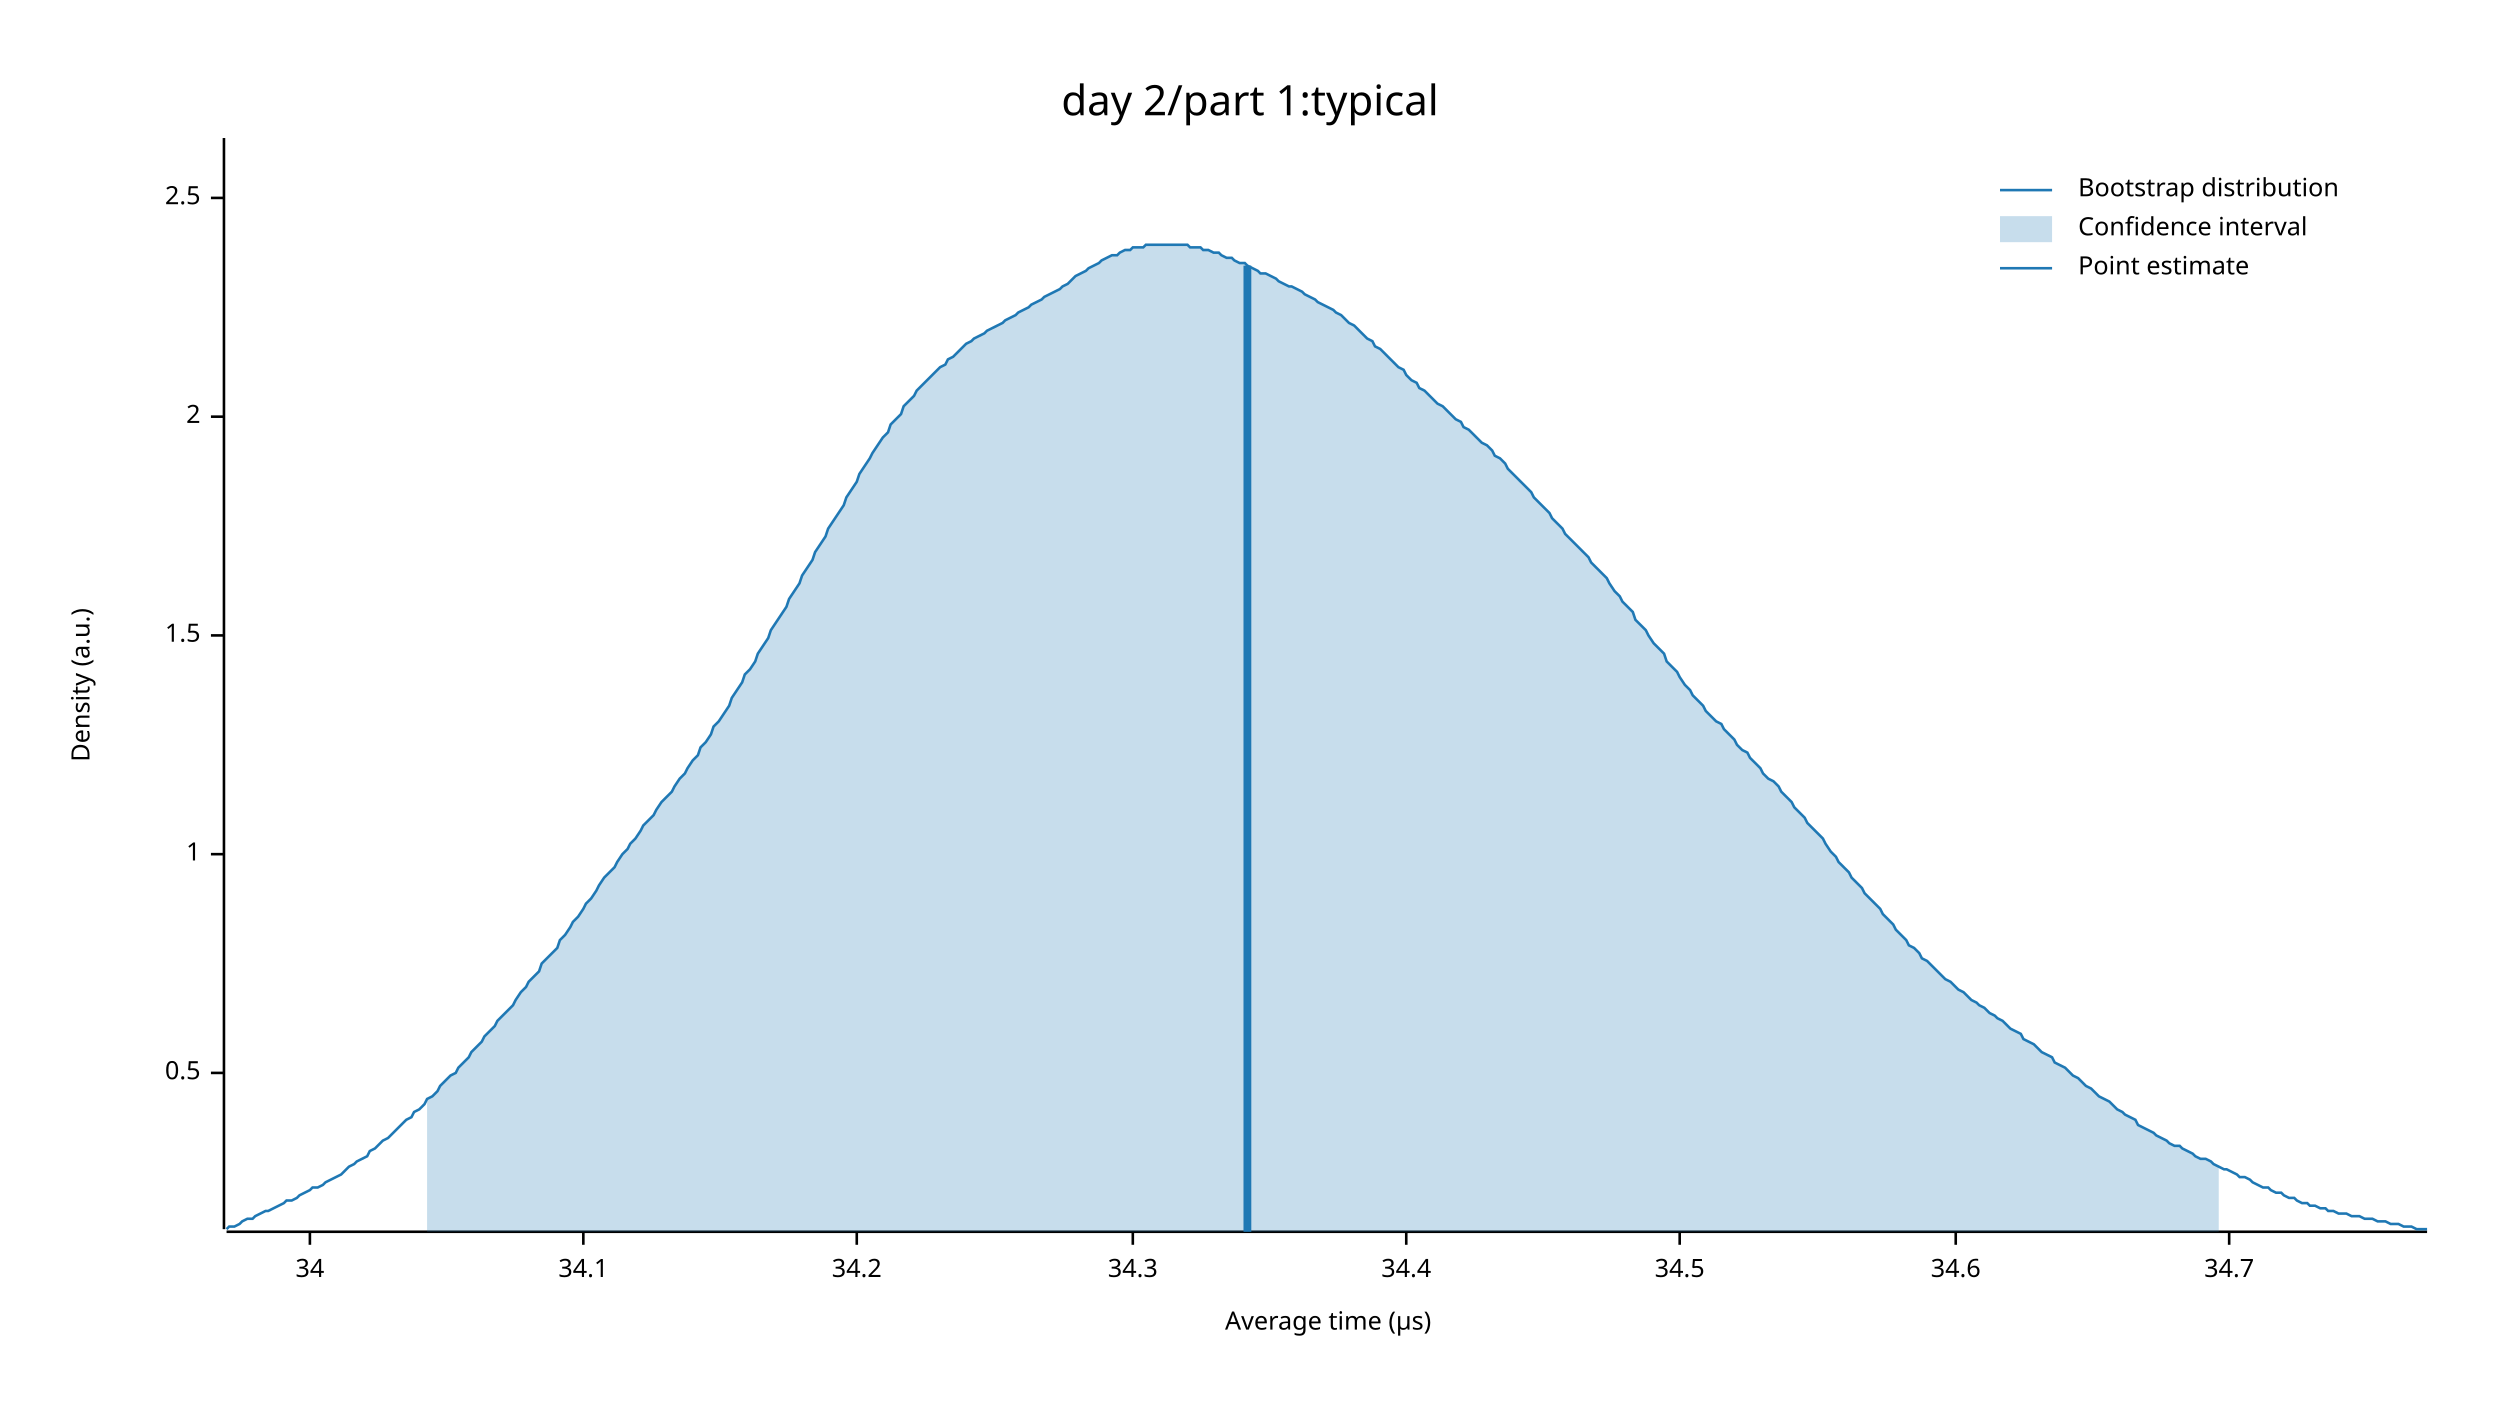
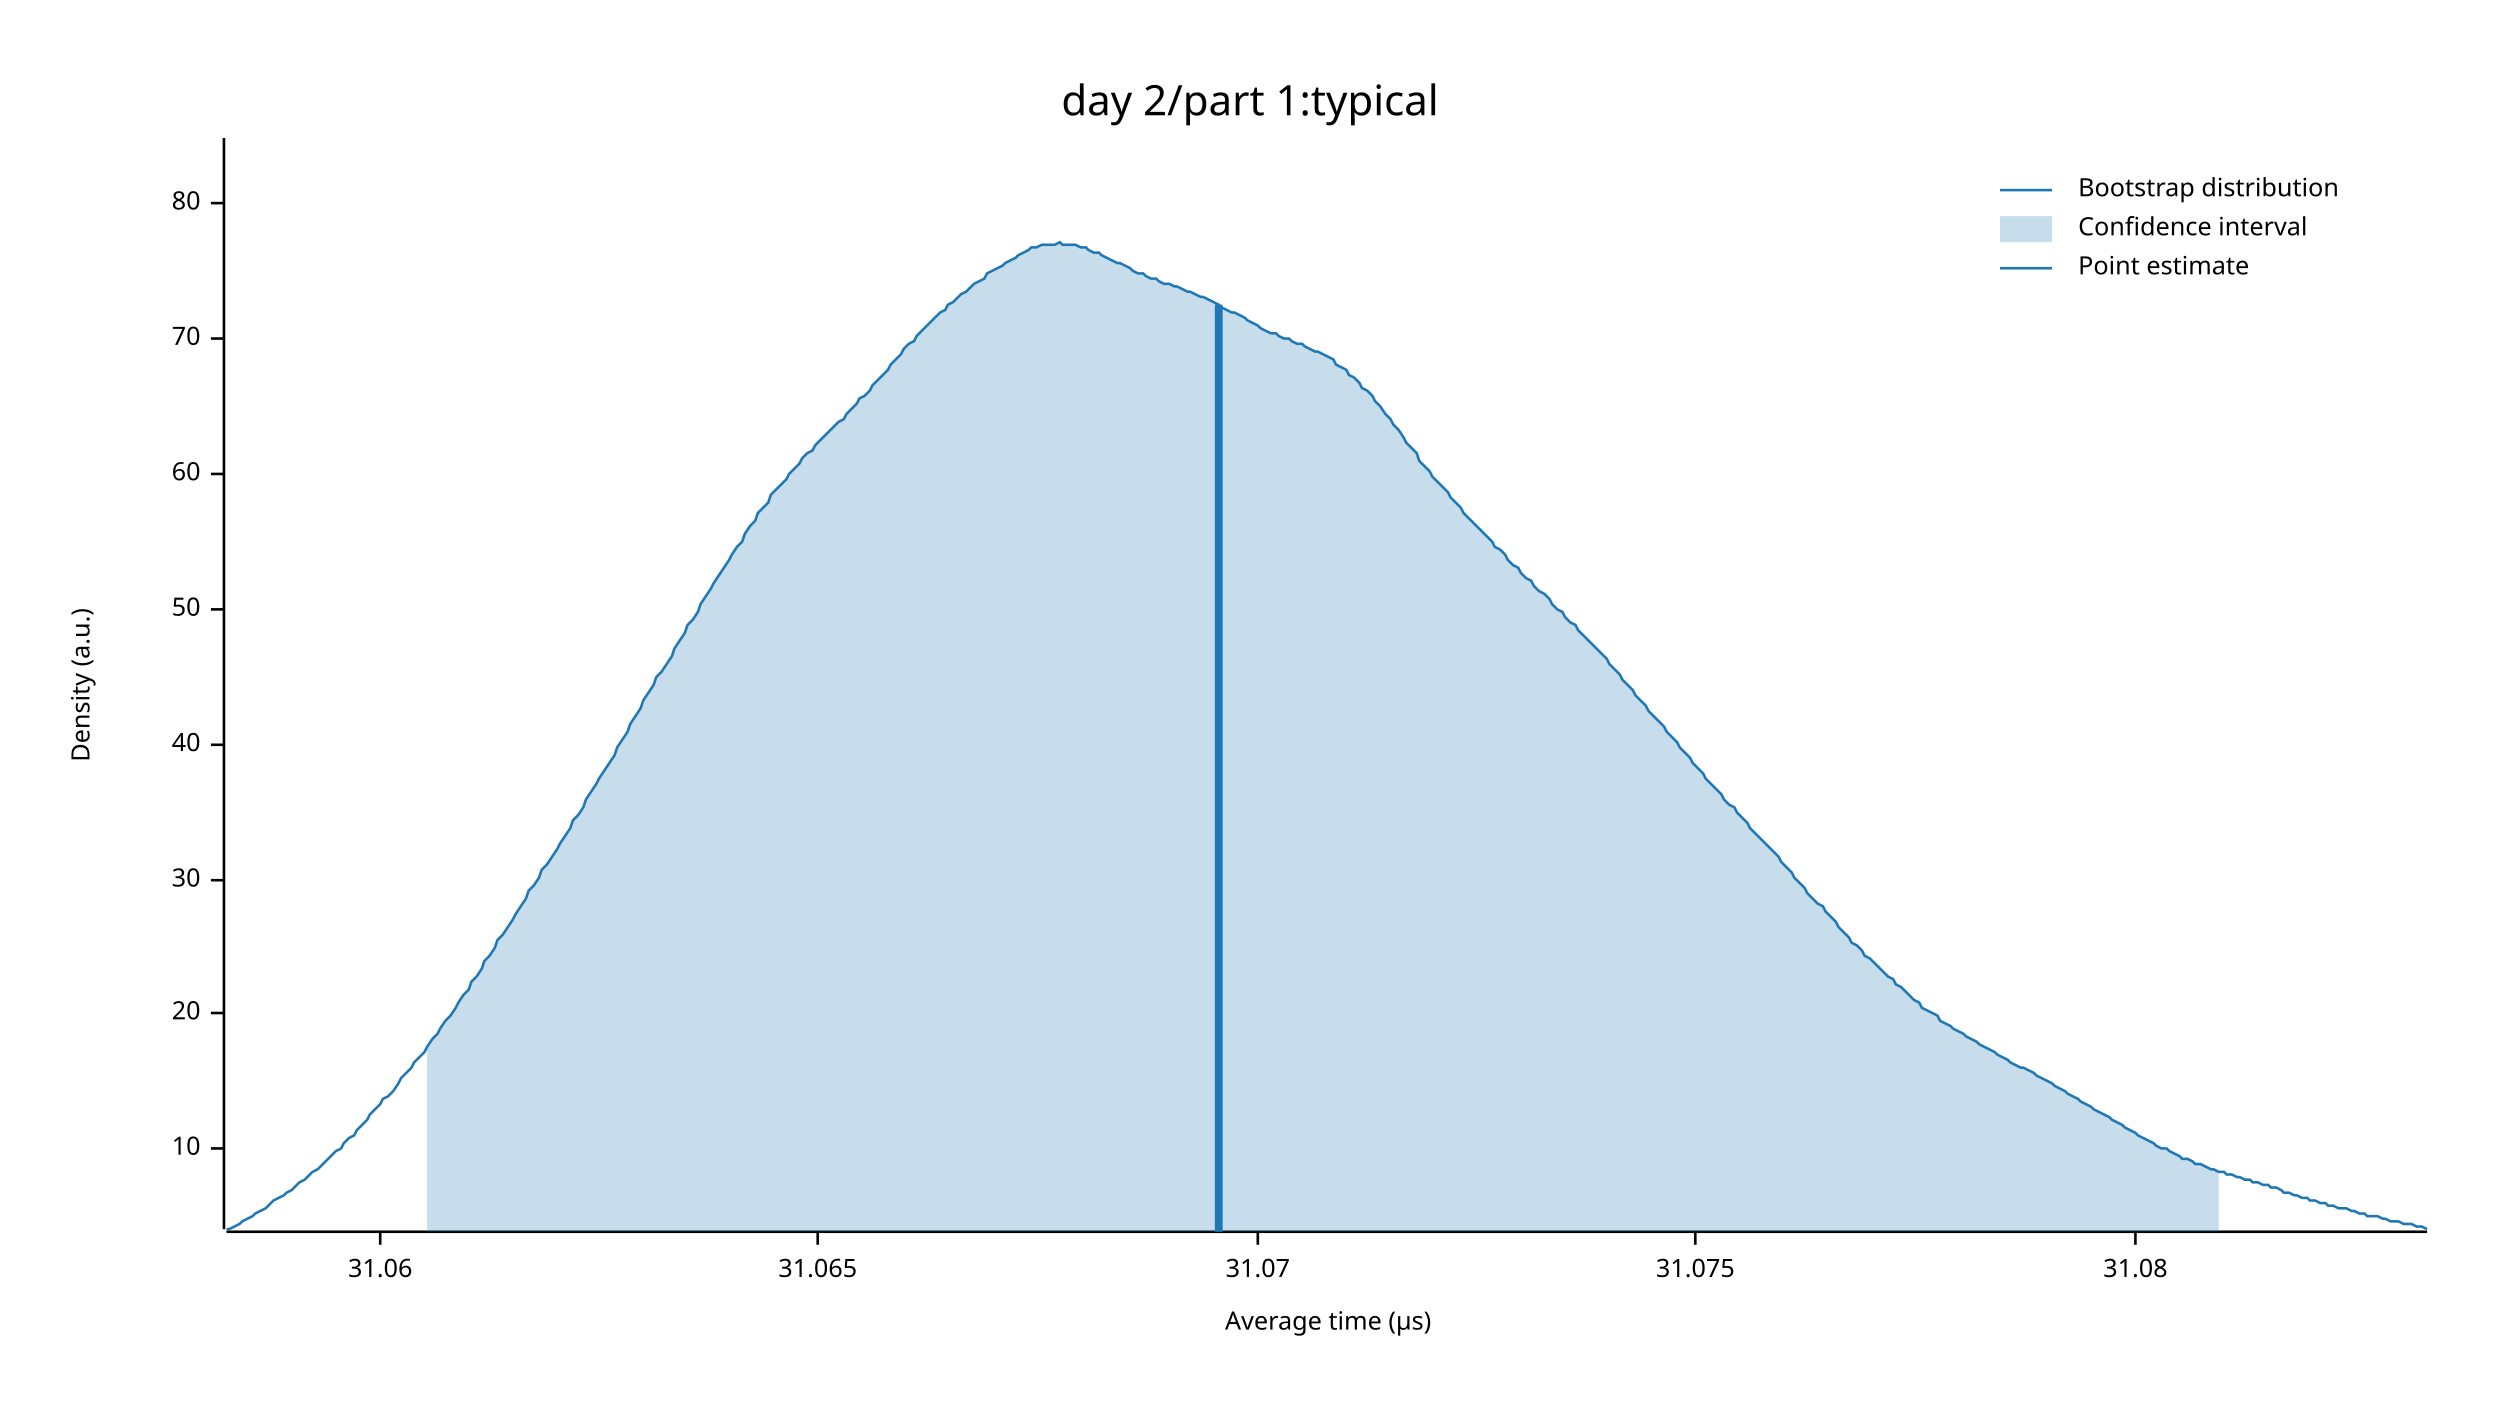
<svg xmlns="http://www.w3.org/2000/svg" width="960" height="540" viewBox="0 0 960 540">
  <text x="480" y="32" dy="0.76em" text-anchor="middle" font-family="sans-serif" font-size="16.129" opacity="1" fill="#000000">
day 2/part 1:typical
</text>
  <text x="27" y="263" dy="0.76em" text-anchor="middle" font-family="sans-serif" font-size="9.677" opacity="1" fill="#000000" transform="rotate(270, 27, 263)">
Density (a.u.)
</text>
  <text x="510" y="513" dy="-0.5ex" text-anchor="middle" font-family="sans-serif" font-size="9.677" opacity="1" fill="#000000">
Average time (µs)
</text>
  <polyline fill="none" opacity="1" stroke="#000000" stroke-width="1" points="86,53 86,472 " />
-   <text x="77" y="412" dy="0.5ex" text-anchor="end" font-family="sans-serif" font-size="9.677" opacity="1" fill="#000000">
- 0.5
+   <text x="77" y="441" dy="0.5ex" text-anchor="end" font-family="sans-serif" font-size="9.677" opacity="1" fill="#000000">
+ 10
</text>
-   <polyline fill="none" opacity="1" stroke="#000000" stroke-width="1" points="81,412 86,412 " />
-   <text x="77" y="328" dy="0.5ex" text-anchor="end" font-family="sans-serif" font-size="9.677" opacity="1" fill="#000000">
- 1
+   <polyline fill="none" opacity="1" stroke="#000000" stroke-width="1" points="81,441 86,441 " />
+   <text x="77" y="389" dy="0.5ex" text-anchor="end" font-family="sans-serif" font-size="9.677" opacity="1" fill="#000000">
+ 20
</text>
-   <polyline fill="none" opacity="1" stroke="#000000" stroke-width="1" points="81,328 86,328 " />
-   <text x="77" y="244" dy="0.5ex" text-anchor="end" font-family="sans-serif" font-size="9.677" opacity="1" fill="#000000">
- 1.5
+   <polyline fill="none" opacity="1" stroke="#000000" stroke-width="1" points="81,389 86,389 " />
+   <text x="77" y="338" dy="0.5ex" text-anchor="end" font-family="sans-serif" font-size="9.677" opacity="1" fill="#000000">
+ 30
</text>
-   <polyline fill="none" opacity="1" stroke="#000000" stroke-width="1" points="81,244 86,244 " />
-   <text x="77" y="160" dy="0.5ex" text-anchor="end" font-family="sans-serif" font-size="9.677" opacity="1" fill="#000000">
- 2
+   <polyline fill="none" opacity="1" stroke="#000000" stroke-width="1" points="81,338 86,338 " />
+   <text x="77" y="286" dy="0.5ex" text-anchor="end" font-family="sans-serif" font-size="9.677" opacity="1" fill="#000000">
+ 40
</text>
-   <polyline fill="none" opacity="1" stroke="#000000" stroke-width="1" points="81,160 86,160 " />
-   <text x="77" y="76" dy="0.5ex" text-anchor="end" font-family="sans-serif" font-size="9.677" opacity="1" fill="#000000">
- 2.5
+   <polyline fill="none" opacity="1" stroke="#000000" stroke-width="1" points="81,286 86,286 " />
+   <text x="77" y="234" dy="0.5ex" text-anchor="end" font-family="sans-serif" font-size="9.677" opacity="1" fill="#000000">
+ 50
</text>
-   <polyline fill="none" opacity="1" stroke="#000000" stroke-width="1" points="81,76 86,76 " />
+   <polyline fill="none" opacity="1" stroke="#000000" stroke-width="1" points="81,234 86,234 " />
+   <text x="77" y="182" dy="0.5ex" text-anchor="end" font-family="sans-serif" font-size="9.677" opacity="1" fill="#000000">
+ 60
+ </text>
+   <polyline fill="none" opacity="1" stroke="#000000" stroke-width="1" points="81,182 86,182 " />
+   <text x="77" y="130" dy="0.5ex" text-anchor="end" font-family="sans-serif" font-size="9.677" opacity="1" fill="#000000">
+ 70
+ </text>
+   <polyline fill="none" opacity="1" stroke="#000000" stroke-width="1" points="81,130 86,130 " />
+   <text x="77" y="78" dy="0.5ex" text-anchor="end" font-family="sans-serif" font-size="9.677" opacity="1" fill="#000000">
+ 80
+ </text>
+   <polyline fill="none" opacity="1" stroke="#000000" stroke-width="1" points="81,78 86,78 " />
  <polyline fill="none" opacity="1" stroke="#000000" stroke-width="1" points="87,473 932,473 " />
-   <text x="119" y="483" dy="0.76em" text-anchor="middle" font-family="sans-serif" font-size="9.677" opacity="1" fill="#000000">
- 34
+   <text x="146" y="483" dy="0.76em" text-anchor="middle" font-family="sans-serif" font-size="9.677" opacity="1" fill="#000000">
+ 31.06
</text>
-   <polyline fill="none" opacity="1" stroke="#000000" stroke-width="1" points="119,473 119,478 " />
-   <text x="224" y="483" dy="0.76em" text-anchor="middle" font-family="sans-serif" font-size="9.677" opacity="1" fill="#000000">
- 34.1
+   <polyline fill="none" opacity="1" stroke="#000000" stroke-width="1" points="146,473 146,478 " />
+   <text x="314" y="483" dy="0.76em" text-anchor="middle" font-family="sans-serif" font-size="9.677" opacity="1" fill="#000000">
+ 31.065
</text>
-   <polyline fill="none" opacity="1" stroke="#000000" stroke-width="1" points="224,473 224,478 " />
-   <text x="329" y="483" dy="0.76em" text-anchor="middle" font-family="sans-serif" font-size="9.677" opacity="1" fill="#000000">
- 34.2
+   <polyline fill="none" opacity="1" stroke="#000000" stroke-width="1" points="314,473 314,478 " />
+   <text x="483" y="483" dy="0.76em" text-anchor="middle" font-family="sans-serif" font-size="9.677" opacity="1" fill="#000000">
+ 31.07
</text>
-   <polyline fill="none" opacity="1" stroke="#000000" stroke-width="1" points="329,473 329,478 " />
-   <text x="435" y="483" dy="0.76em" text-anchor="middle" font-family="sans-serif" font-size="9.677" opacity="1" fill="#000000">
- 34.3
+   <polyline fill="none" opacity="1" stroke="#000000" stroke-width="1" points="483,473 483,478 " />
+   <text x="651" y="483" dy="0.76em" text-anchor="middle" font-family="sans-serif" font-size="9.677" opacity="1" fill="#000000">
+ 31.075
</text>
-   <polyline fill="none" opacity="1" stroke="#000000" stroke-width="1" points="435,473 435,478 " />
-   <text x="540" y="483" dy="0.76em" text-anchor="middle" font-family="sans-serif" font-size="9.677" opacity="1" fill="#000000">
- 34.4
+   <polyline fill="none" opacity="1" stroke="#000000" stroke-width="1" points="651,473 651,478 " />
+   <text x="820" y="483" dy="0.76em" text-anchor="middle" font-family="sans-serif" font-size="9.677" opacity="1" fill="#000000">
+ 31.08
</text>
-   <polyline fill="none" opacity="1" stroke="#000000" stroke-width="1" points="540,473 540,478 " />
-   <text x="645" y="483" dy="0.76em" text-anchor="middle" font-family="sans-serif" font-size="9.677" opacity="1" fill="#000000">
- 34.5
- </text>
-   <polyline fill="none" opacity="1" stroke="#000000" stroke-width="1" points="645,473 645,478 " />
-   <text x="751" y="483" dy="0.76em" text-anchor="middle" font-family="sans-serif" font-size="9.677" opacity="1" fill="#000000">
- 34.6
- </text>
-   <polyline fill="none" opacity="1" stroke="#000000" stroke-width="1" points="751,473 751,478 " />
-   <text x="856" y="483" dy="0.76em" text-anchor="middle" font-family="sans-serif" font-size="9.677" opacity="1" fill="#000000">
- 34.7
- </text>
-   <polyline fill="none" opacity="1" stroke="#000000" stroke-width="1" points="856,473 856,478 " />
-   <polyline fill="none" opacity="1" stroke="#1F78B4" stroke-width="1" points="87,472 88,471 90,471 92,470 93,469 95,468 97,468 98,467 100,466 102,465 103,465 105,464 107,463 109,462 110,461 112,461 114,460 115,459 117,458 119,457 120,456 122,456 124,455 125,454 127,453 129,452 131,451 132,450 134,448 136,447 137,446 139,445 141,444 142,442 144,441 146,439 147,438 149,437 151,435 153,433 154,432 156,430 158,429 159,427 161,426 163,424 164,422 166,421 168,419 169,417 171,415 173,413 175,412 176,410 178,408 180,406 181,404 183,402 185,400 186,398 188,396 190,394 191,392 193,390 195,388 197,386 198,384 200,381 202,379 203,377 205,375 207,373 208,370 210,368 212,366 214,364 215,361 217,359 219,356 220,354 222,352 224,349 225,347 227,345 229,342 230,340 232,337 234,335 236,333 237,331 239,328 241,326 242,324 244,322 246,319 247,317 249,315 251,313 252,311 254,308 256,306 258,304 259,302 261,299 263,297 264,295 266,292 268,290 269,287 271,285 273,282 274,279 276,277 278,274 280,271 281,268 283,265 285,262 286,259 288,257 290,254 291,251 293,248 295,245 296,242 298,239 300,236 302,233 303,230 305,227 307,224 308,221 310,218 312,215 313,212 315,209 317,206 318,203 320,200 322,197 324,194 325,191 327,188 329,185 330,182 332,179 334,176 335,174 337,171 339,168 341,166 342,163 344,161 346,159 347,156 349,154 351,152 352,150 354,148 356,146 357,145 359,143 361,141 363,140 364,138 366,137 368,135 369,134 371,132 373,131 374,130 376,129 378,128 379,127 381,126 383,125 385,124 386,123 388,122 390,121 391,120 393,119 395,118 396,117 398,116 400,115 401,114 403,113 405,112 407,111 408,110 410,109 412,107 413,106 415,105 417,104 418,103 420,102 422,101 423,100 425,99 427,98 429,98 430,97 432,96 434,96 435,95 437,95 439,95 440,94 442,94 444,94 445,94 447,94 449,94 451,94 452,94 454,94 456,94 457,95 459,95 461,95 462,96 464,96 466,97 468,97 469,98 471,99 473,99 474,100 476,101 478,101 479,102 481,103 483,104 484,105 486,105 488,106 490,107 491,108 493,109 495,110 496,110 498,111 500,112 501,113 503,114 505,115 506,116 508,117 510,118 512,119 513,120 515,121 517,123 518,124 520,125 522,127 523,128 525,130 527,131 528,133 530,134 532,136 534,138 535,139 537,141 539,142 540,144 542,146 544,147 545,149 547,150 549,152 550,153 552,155 554,156 556,158 557,159 559,161 561,162 562,164 564,165 566,167 567,168 569,170 571,171 573,173 574,175 576,176 578,178 579,180 581,182 583,184 584,185 586,187 588,189 589,191 591,193 593,195 595,197 596,199 598,201 600,203 601,205 603,207 605,209 606,210 608,212 610,214 611,216 613,218 615,220 617,222 618,224 620,227 622,229 623,231 625,233 627,235 628,238 630,240 632,242 633,244 635,247 637,249 639,251 640,254 642,256 644,258 645,260 647,263 649,265 650,267 652,269 654,271 655,273 657,275 659,277 661,278 662,280 664,282 666,284 667,286 669,288 671,289 672,291 674,293 676,295 677,297 679,299 681,300 683,302 684,304 686,306 688,308 689,310 691,312 693,314 694,316 696,318 698,320 700,322 701,324 703,327 705,329 706,331 708,333 710,335 711,337 713,339 715,341 716,343 718,345 720,347 722,349 723,351 725,353 727,355 728,357 730,359 732,361 733,363 735,364 737,366 738,368 740,369 742,371 744,373 745,374 747,376 749,377 750,378 752,380 754,381 755,382 757,384 759,385 760,386 762,387 764,389 766,390 767,391 769,392 771,394 772,395 774,396 776,397 777,399 779,400 781,401 782,402 784,404 786,405 788,406 789,408 791,409 793,410 794,411 796,413 798,414 799,415 801,417 803,418 804,419 806,421 808,422 810,423 811,424 813,426 815,427 816,428 818,429 820,430 821,432 823,433 825,434 827,435 828,436 830,437 832,438 833,439 835,440 837,440 838,441 840,442 842,443 843,444 845,445 847,445 849,446 850,447 852,448 854,449 855,449 857,450 859,451 860,452 862,452 864,453 865,454 867,455 869,456 871,456 872,457 874,458 876,458 877,459 879,460 881,460 882,461 884,462 886,462 887,463 889,463 891,464 893,464 894,465 896,465 898,466 899,466 901,466 903,467 904,467 906,467 908,468 909,468 911,468 913,469 915,469 916,469 918,470 920,470 921,470 923,471 925,471 926,471 928,472 930,472 932,472 " />
-   <polygon opacity="0.25" fill="#1F78B4" points="164,422 166,421 168,419 169,417 171,415 173,413 175,412 176,410 178,408 180,406 181,404 183,402 185,400 186,398 188,396 190,394 191,392 193,390 195,388 197,386 198,384 200,381 202,379 203,377 205,375 207,373 208,370 210,368 212,366 214,364 215,361 217,359 219,356 220,354 222,352 224,349 225,347 227,345 229,342 230,340 232,337 234,335 236,333 237,331 239,328 241,326 242,324 244,322 246,319 247,317 249,315 251,313 252,311 254,308 256,306 258,304 259,302 261,299 263,297 264,295 266,292 268,290 269,287 271,285 273,282 274,279 276,277 278,274 280,271 281,268 283,265 285,262 286,259 288,257 290,254 291,251 293,248 295,245 296,242 298,239 300,236 302,233 303,230 305,227 307,224 308,221 310,218 312,215 313,212 315,209 317,206 318,203 320,200 322,197 324,194 325,191 327,188 329,185 330,182 332,179 334,176 335,174 337,171 339,168 341,166 342,163 344,161 346,159 347,156 349,154 351,152 352,150 354,148 356,146 357,145 359,143 361,141 363,140 364,138 366,137 368,135 369,134 371,132 373,131 374,130 376,129 378,128 379,127 381,126 383,125 385,124 386,123 388,122 390,121 391,120 393,119 395,118 396,117 398,116 400,115 401,114 403,113 405,112 407,111 408,110 410,109 412,107 413,106 415,105 417,104 418,103 420,102 422,101 423,100 425,99 427,98 429,98 430,97 432,96 434,96 435,95 437,95 439,95 440,94 442,94 444,94 445,94 447,94 449,94 451,94 452,94 454,94 456,94 457,95 459,95 461,95 462,96 464,96 466,97 468,97 469,98 471,99 473,99 474,100 476,101 478,101 479,102 481,103 483,104 484,105 486,105 488,106 490,107 491,108 493,109 495,110 496,110 498,111 500,112 501,113 503,114 505,115 506,116 508,117 510,118 512,119 513,120 515,121 517,123 518,124 520,125 522,127 523,128 525,130 527,131 528,133 530,134 532,136 534,138 535,139 537,141 539,142 540,144 542,146 544,147 545,149 547,150 549,152 550,153 552,155 554,156 556,158 557,159 559,161 561,162 562,164 564,165 566,167 567,168 569,170 571,171 573,173 574,175 576,176 578,178 579,180 581,182 583,184 584,185 586,187 588,189 589,191 591,193 593,195 595,197 596,199 598,201 600,203 601,205 603,207 605,209 606,210 608,212 610,214 611,216 613,218 615,220 617,222 618,224 620,227 622,229 623,231 625,233 627,235 628,238 630,240 632,242 633,244 635,247 637,249 639,251 640,254 642,256 644,258 645,260 647,263 649,265 650,267 652,269 654,271 655,273 657,275 659,277 661,278 662,280 664,282 666,284 667,286 669,288 671,289 672,291 674,293 676,295 677,297 679,299 681,300 683,302 684,304 686,306 688,308 689,310 691,312 693,314 694,316 696,318 698,320 700,322 701,324 703,327 705,329 706,331 708,333 710,335 711,337 713,339 715,341 716,343 718,345 720,347 722,349 723,351 725,353 727,355 728,357 730,359 732,361 733,363 735,364 737,366 738,368 740,369 742,371 744,373 745,374 747,376 749,377 750,378 752,380 754,381 755,382 757,384 759,385 760,386 762,387 764,389 766,390 767,391 769,392 771,394 772,395 774,396 776,397 777,399 779,400 781,401 782,402 784,404 786,405 788,406 789,408 791,409 793,410 794,411 796,413 798,414 799,415 801,417 803,418 804,419 806,421 808,422 810,423 811,424 813,426 815,427 816,428 818,429 820,430 821,432 823,433 825,434 827,435 828,436 830,437 832,438 833,439 835,440 837,440 838,441 840,442 842,443 843,444 845,445 847,445 849,446 850,447 852,448 852,473 164,473 " />
-   <polyline fill="none" opacity="1" stroke="#1F78B4" stroke-width="3" points="479,473 479,102 " />
+   <polyline fill="none" opacity="1" stroke="#000000" stroke-width="1" points="820,473 820,478 " />
+   <polyline fill="none" opacity="1" stroke="#1F78B4" stroke-width="1" points="87,472 88,472 90,471 92,470 93,469 95,468 97,467 98,466 100,465 102,464 103,463 105,461 107,460 109,459 110,458 112,457 114,455 115,454 117,453 119,451 120,450 122,449 124,447 125,446 127,444 129,442 131,441 132,439 134,437 136,436 137,434 139,432 141,430 142,428 144,426 146,424 147,422 149,421 151,419 153,416 154,414 156,412 158,410 159,408 161,406 163,404 164,402 166,399 168,397 169,395 171,392 173,390 175,387 176,385 178,382 180,380 181,377 183,375 185,372 186,369 188,367 190,364 191,361 193,359 195,356 197,353 198,351 200,348 202,345 203,342 205,340 207,337 208,334 210,332 212,329 214,326 215,324 217,321 219,318 220,315 222,313 224,310 225,307 227,304 229,301 230,299 232,296 234,293 236,290 237,287 239,284 241,281 242,278 244,275 246,272 247,269 249,266 251,263 252,260 254,258 256,255 258,252 259,249 261,246 263,243 264,240 266,238 268,235 269,232 271,229 273,226 274,224 276,221 278,218 280,215 281,213 283,210 285,208 286,205 288,202 290,200 291,197 293,195 295,193 296,190 298,188 300,186 302,184 303,182 305,180 307,178 308,176 310,174 312,173 313,171 315,169 317,167 318,166 320,164 322,162 324,161 325,159 327,157 329,155 330,153 332,152 334,150 335,148 337,146 339,144 341,142 342,140 344,138 346,136 347,134 349,132 351,131 352,129 354,127 356,125 357,124 359,122 361,120 363,119 364,117 366,116 368,114 369,113 371,112 373,110 374,109 376,108 378,107 379,105 381,104 383,103 385,102 386,101 388,100 390,99 391,98 393,97 395,96 396,95 398,95 400,94 401,94 403,94 405,94 407,93 408,94 410,94 412,94 413,94 415,95 417,95 418,96 420,97 422,97 423,98 425,99 427,100 429,101 430,101 432,102 434,103 435,104 437,105 439,105 440,106 442,107 444,107 445,108 447,109 449,109 451,110 452,110 454,111 456,112 457,112 459,113 461,114 462,114 464,115 466,116 468,117 469,118 471,119 473,120 474,120 476,121 478,122 479,123 481,124 483,125 484,126 486,127 488,128 490,128 491,129 493,130 495,130 496,131 498,132 500,132 501,133 503,134 505,135 506,135 508,136 510,137 512,138 513,140 515,141 517,142 518,144 520,145 522,147 523,149 525,150 527,152 528,154 530,156 532,159 534,161 535,163 537,165 539,168 540,170 542,172 544,174 545,177 547,179 549,181 550,183 552,185 554,187 556,189 557,191 559,193 561,195 562,197 564,199 566,201 567,202 569,204 571,206 573,208 574,210 576,211 578,213 579,215 581,217 583,218 584,220 586,222 588,223 589,225 591,227 593,228 595,230 596,232 598,234 600,235 601,237 603,239 605,240 606,242 608,244 610,246 611,247 613,249 615,251 617,253 618,255 620,257 622,259 623,261 625,263 627,265 628,267 630,269 632,271 633,273 635,275 637,277 639,279 640,281 642,283 644,285 645,287 647,289 649,291 650,293 652,295 654,297 655,299 657,301 659,303 661,305 662,307 664,309 666,310 667,312 669,314 671,316 672,318 674,320 676,322 677,323 679,325 681,327 683,329 684,331 686,333 688,335 689,337 691,339 693,341 694,343 696,345 698,347 700,348 701,350 703,352 705,354 706,356 708,358 710,360 711,362 713,363 715,365 716,367 718,368 720,370 722,372 723,373 725,375 727,376 728,378 730,379 732,381 733,382 735,384 737,385 738,387 740,388 742,389 744,390 745,392 747,393 749,394 750,395 752,396 754,397 755,398 757,399 759,400 760,401 762,402 764,403 766,404 767,405 769,406 771,407 772,408 774,409 776,410 777,410 779,411 781,412 782,413 784,414 786,415 788,416 789,417 791,418 793,419 794,420 796,421 798,422 799,423 801,424 803,425 804,426 806,427 808,428 810,429 811,430 813,431 815,432 816,433 818,434 820,435 821,436 823,437 825,438 827,439 828,440 830,441 832,441 833,442 835,443 837,444 838,445 840,445 842,446 843,447 845,447 847,448 849,449 850,449 852,450 854,450 855,451 857,451 859,452 860,452 862,453 864,453 865,454 867,454 869,455 871,455 872,456 874,456 876,457 877,458 879,458 881,459 882,459 884,460 886,460 887,461 889,461 891,462 893,462 894,463 896,463 898,464 899,464 901,464 903,465 904,465 906,466 908,466 909,467 911,467 913,467 915,468 916,468 918,469 920,469 921,469 923,470 925,470 926,470 928,471 930,471 932,472 " />
+   <polygon opacity="0.25" fill="#1F78B4" points="164,402 166,399 168,397 169,395 171,392 173,390 175,387 176,385 178,382 180,380 181,377 183,375 185,372 186,369 188,367 190,364 191,361 193,359 195,356 197,353 198,351 200,348 202,345 203,342 205,340 207,337 208,334 210,332 212,329 214,326 215,324 217,321 219,318 220,315 222,313 224,310 225,307 227,304 229,301 230,299 232,296 234,293 236,290 237,287 239,284 241,281 242,278 244,275 246,272 247,269 249,266 251,263 252,260 254,258 256,255 258,252 259,249 261,246 263,243 264,240 266,238 268,235 269,232 271,229 273,226 274,224 276,221 278,218 280,215 281,213 283,210 285,208 286,205 288,202 290,200 291,197 293,195 295,193 296,190 298,188 300,186 302,184 303,182 305,180 307,178 308,176 310,174 312,173 313,171 315,169 317,167 318,166 320,164 322,162 324,161 325,159 327,157 329,155 330,153 332,152 334,150 335,148 337,146 339,144 341,142 342,140 344,138 346,136 347,134 349,132 351,131 352,129 354,127 356,125 357,124 359,122 361,120 363,119 364,117 366,116 368,114 369,113 371,112 373,110 374,109 376,108 378,107 379,105 381,104 383,103 385,102 386,101 388,100 390,99 391,98 393,97 395,96 396,95 398,95 400,94 401,94 403,94 405,94 407,93 408,94 410,94 412,94 413,94 415,95 417,95 418,96 420,97 422,97 423,98 425,99 427,100 429,101 430,101 432,102 434,103 435,104 437,105 439,105 440,106 442,107 444,107 445,108 447,109 449,109 451,110 452,110 454,111 456,112 457,112 459,113 461,114 462,114 464,115 466,116 468,117 469,118 471,119 473,120 474,120 476,121 478,122 479,123 481,124 483,125 484,126 486,127 488,128 490,128 491,129 493,130 495,130 496,131 498,132 500,132 501,133 503,134 505,135 506,135 508,136 510,137 512,138 513,140 515,141 517,142 518,144 520,145 522,147 523,149 525,150 527,152 528,154 530,156 532,159 534,161 535,163 537,165 539,168 540,170 542,172 544,174 545,177 547,179 549,181 550,183 552,185 554,187 556,189 557,191 559,193 561,195 562,197 564,199 566,201 567,202 569,204 571,206 573,208 574,210 576,211 578,213 579,215 581,217 583,218 584,220 586,222 588,223 589,225 591,227 593,228 595,230 596,232 598,234 600,235 601,237 603,239 605,240 606,242 608,244 610,246 611,247 613,249 615,251 617,253 618,255 620,257 622,259 623,261 625,263 627,265 628,267 630,269 632,271 633,273 635,275 637,277 639,279 640,281 642,283 644,285 645,287 647,289 649,291 650,293 652,295 654,297 655,299 657,301 659,303 661,305 662,307 664,309 666,310 667,312 669,314 671,316 672,318 674,320 676,322 677,323 679,325 681,327 683,329 684,331 686,333 688,335 689,337 691,339 693,341 694,343 696,345 698,347 700,348 701,350 703,352 705,354 706,356 708,358 710,360 711,362 713,363 715,365 716,367 718,368 720,370 722,372 723,373 725,375 727,376 728,378 730,379 732,381 733,382 735,384 737,385 738,387 740,388 742,389 744,390 745,392 747,393 749,394 750,395 752,396 754,397 755,398 757,399 759,400 760,401 762,402 764,403 766,404 767,405 769,406 771,407 772,408 774,409 776,410 777,410 779,411 781,412 782,413 784,414 786,415 788,416 789,417 791,418 793,419 794,420 796,421 798,422 799,423 801,424 803,425 804,426 806,427 808,428 810,429 811,430 813,431 815,432 816,433 818,434 820,435 821,436 823,437 825,438 827,439 828,440 830,441 832,441 833,442 835,443 837,444 838,445 840,445 842,446 843,447 845,447 847,448 849,449 850,449 852,450 852,473 164,473 " />
+   <polyline fill="none" opacity="1" stroke="#1F78B4" stroke-width="3" points="468,473 468,117 " />
  <text x="798" y="68" dy="0.76em" text-anchor="start" font-family="sans-serif" font-size="9.677" opacity="1" fill="#000000">
Bootstrap distribution
</text>
  <text x="798" y="83" dy="0.76em" text-anchor="start" font-family="sans-serif" font-size="9.677" opacity="1" fill="#000000">
Confidence interval
</text>
  <text x="798" y="98" dy="0.76em" text-anchor="start" font-family="sans-serif" font-size="9.677" opacity="1" fill="#000000">
Point estimate
</text>
  <polyline fill="none" opacity="1" stroke="#1F78B4" stroke-width="1" points="768,73 788,73 " />
  <rect x="768" y="83" width="20" height="10" opacity="0.25" fill="#1F78B4" stroke="none" />
  <polyline fill="none" opacity="1" stroke="#1F78B4" stroke-width="1" points="768,103 788,103 " />
</svg>
